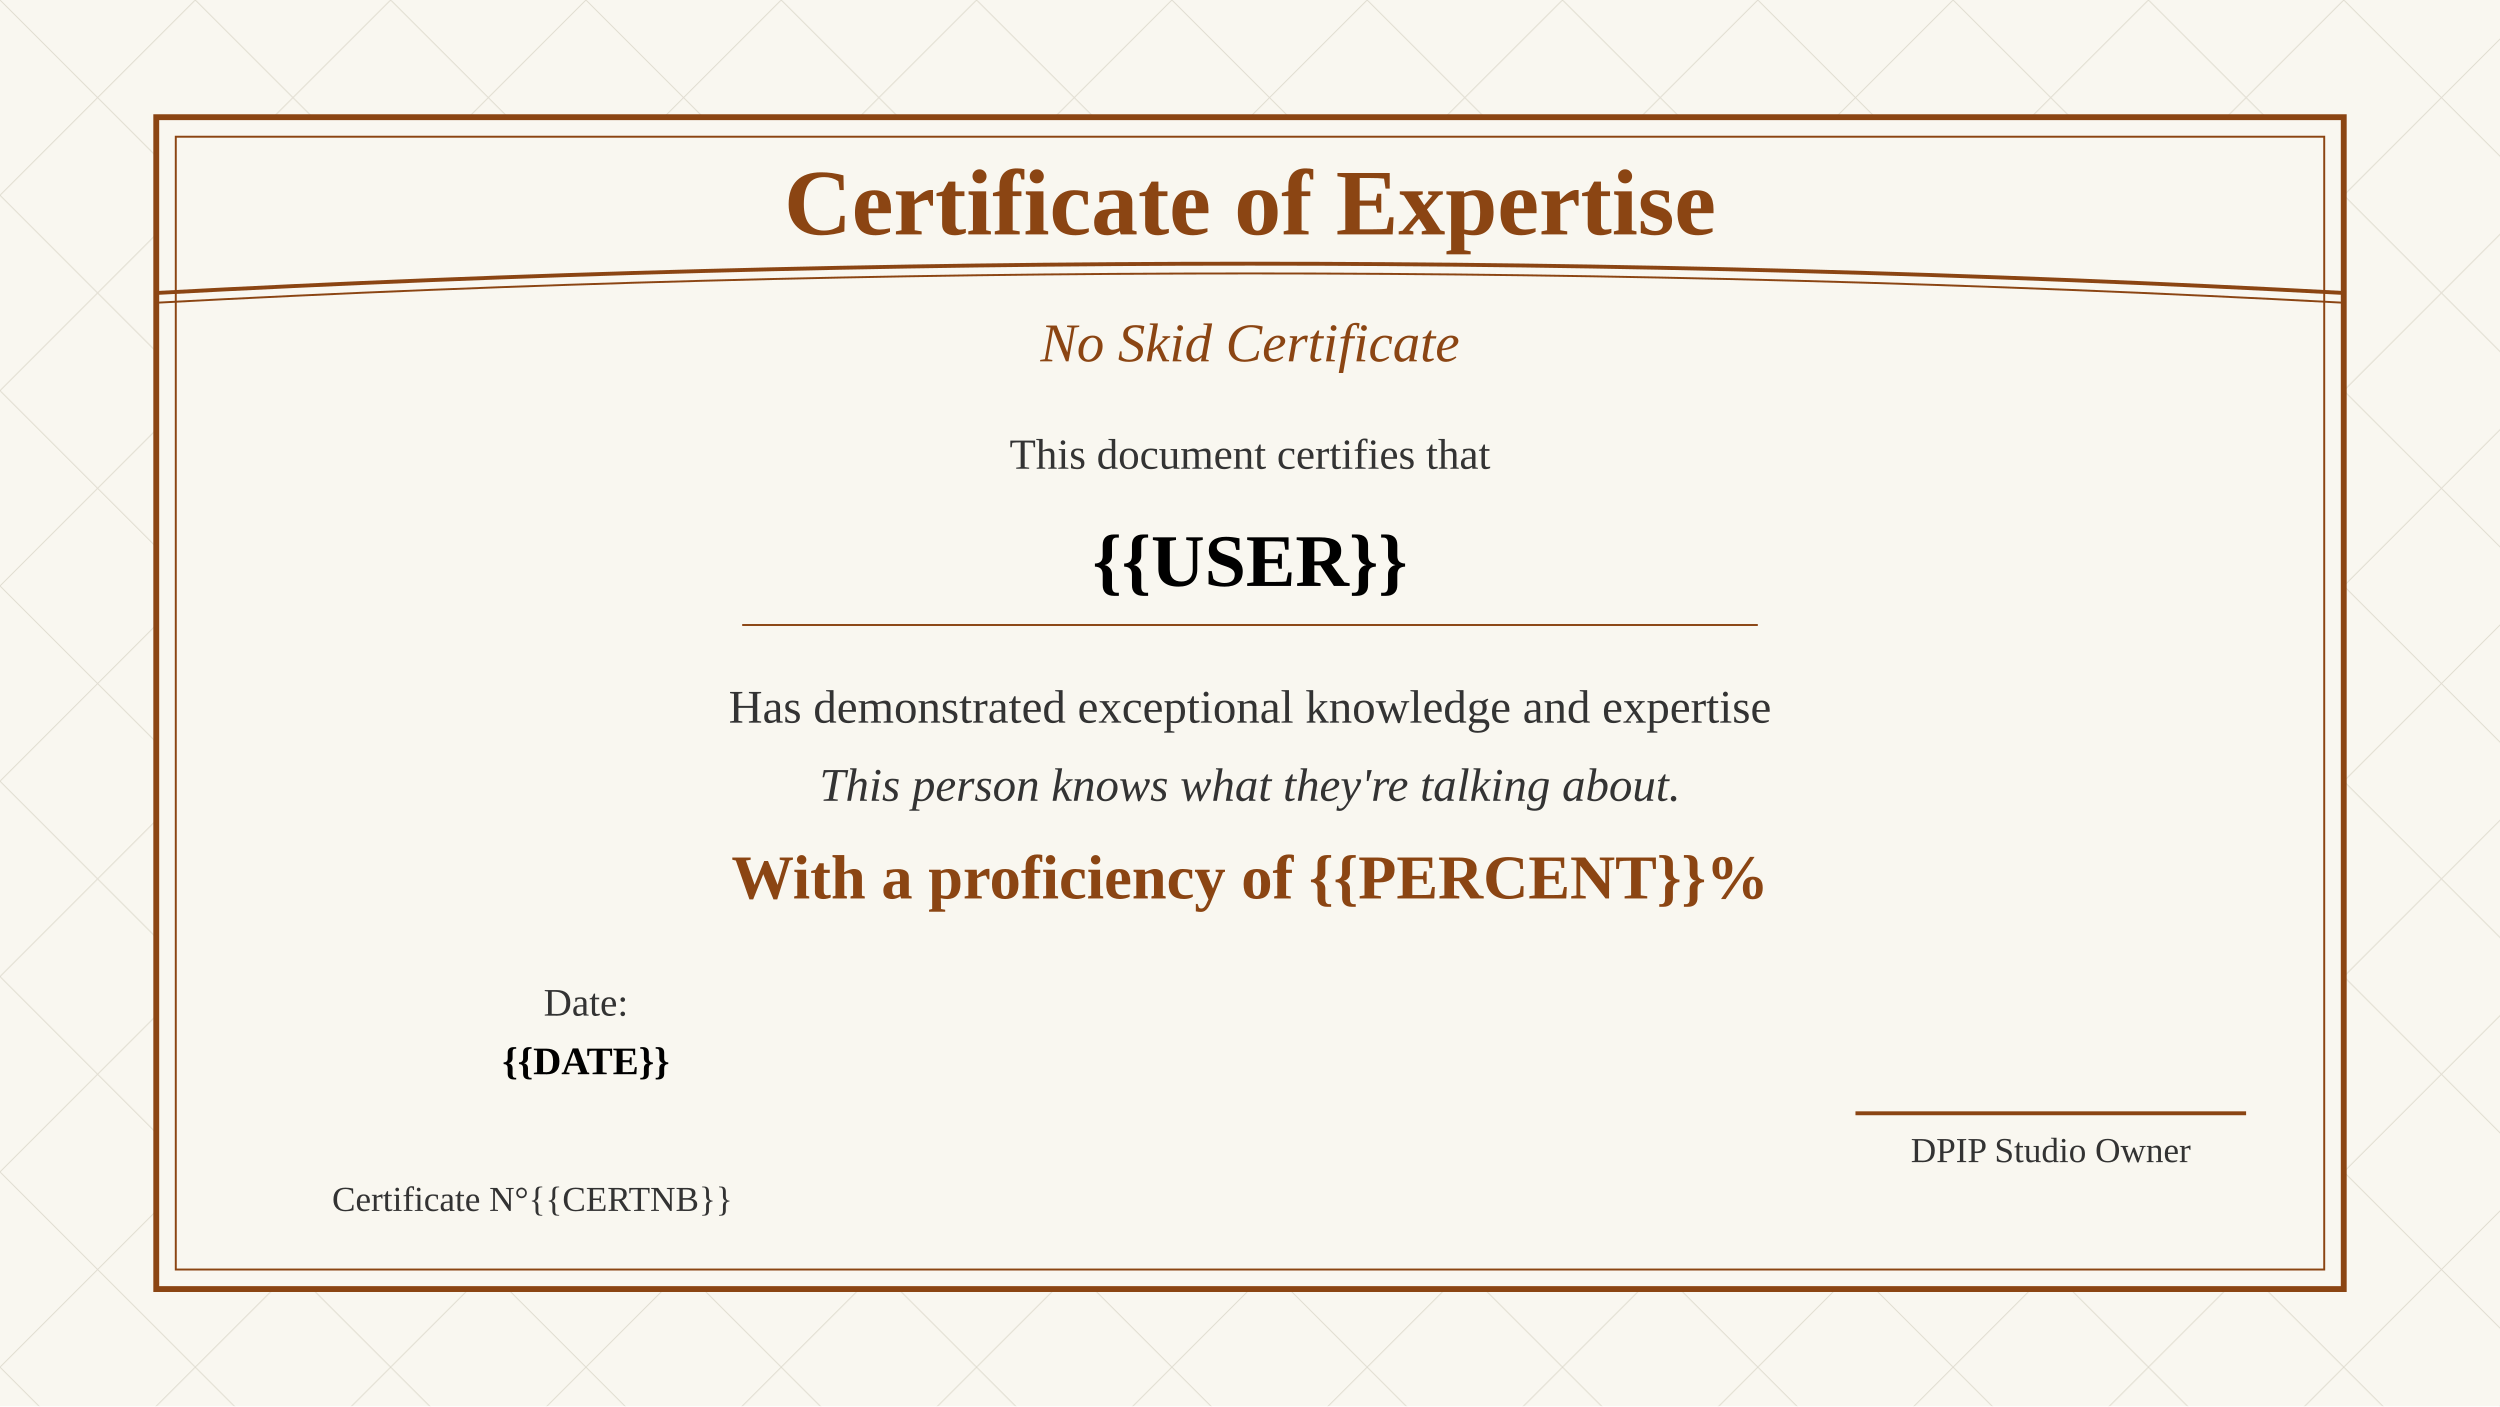
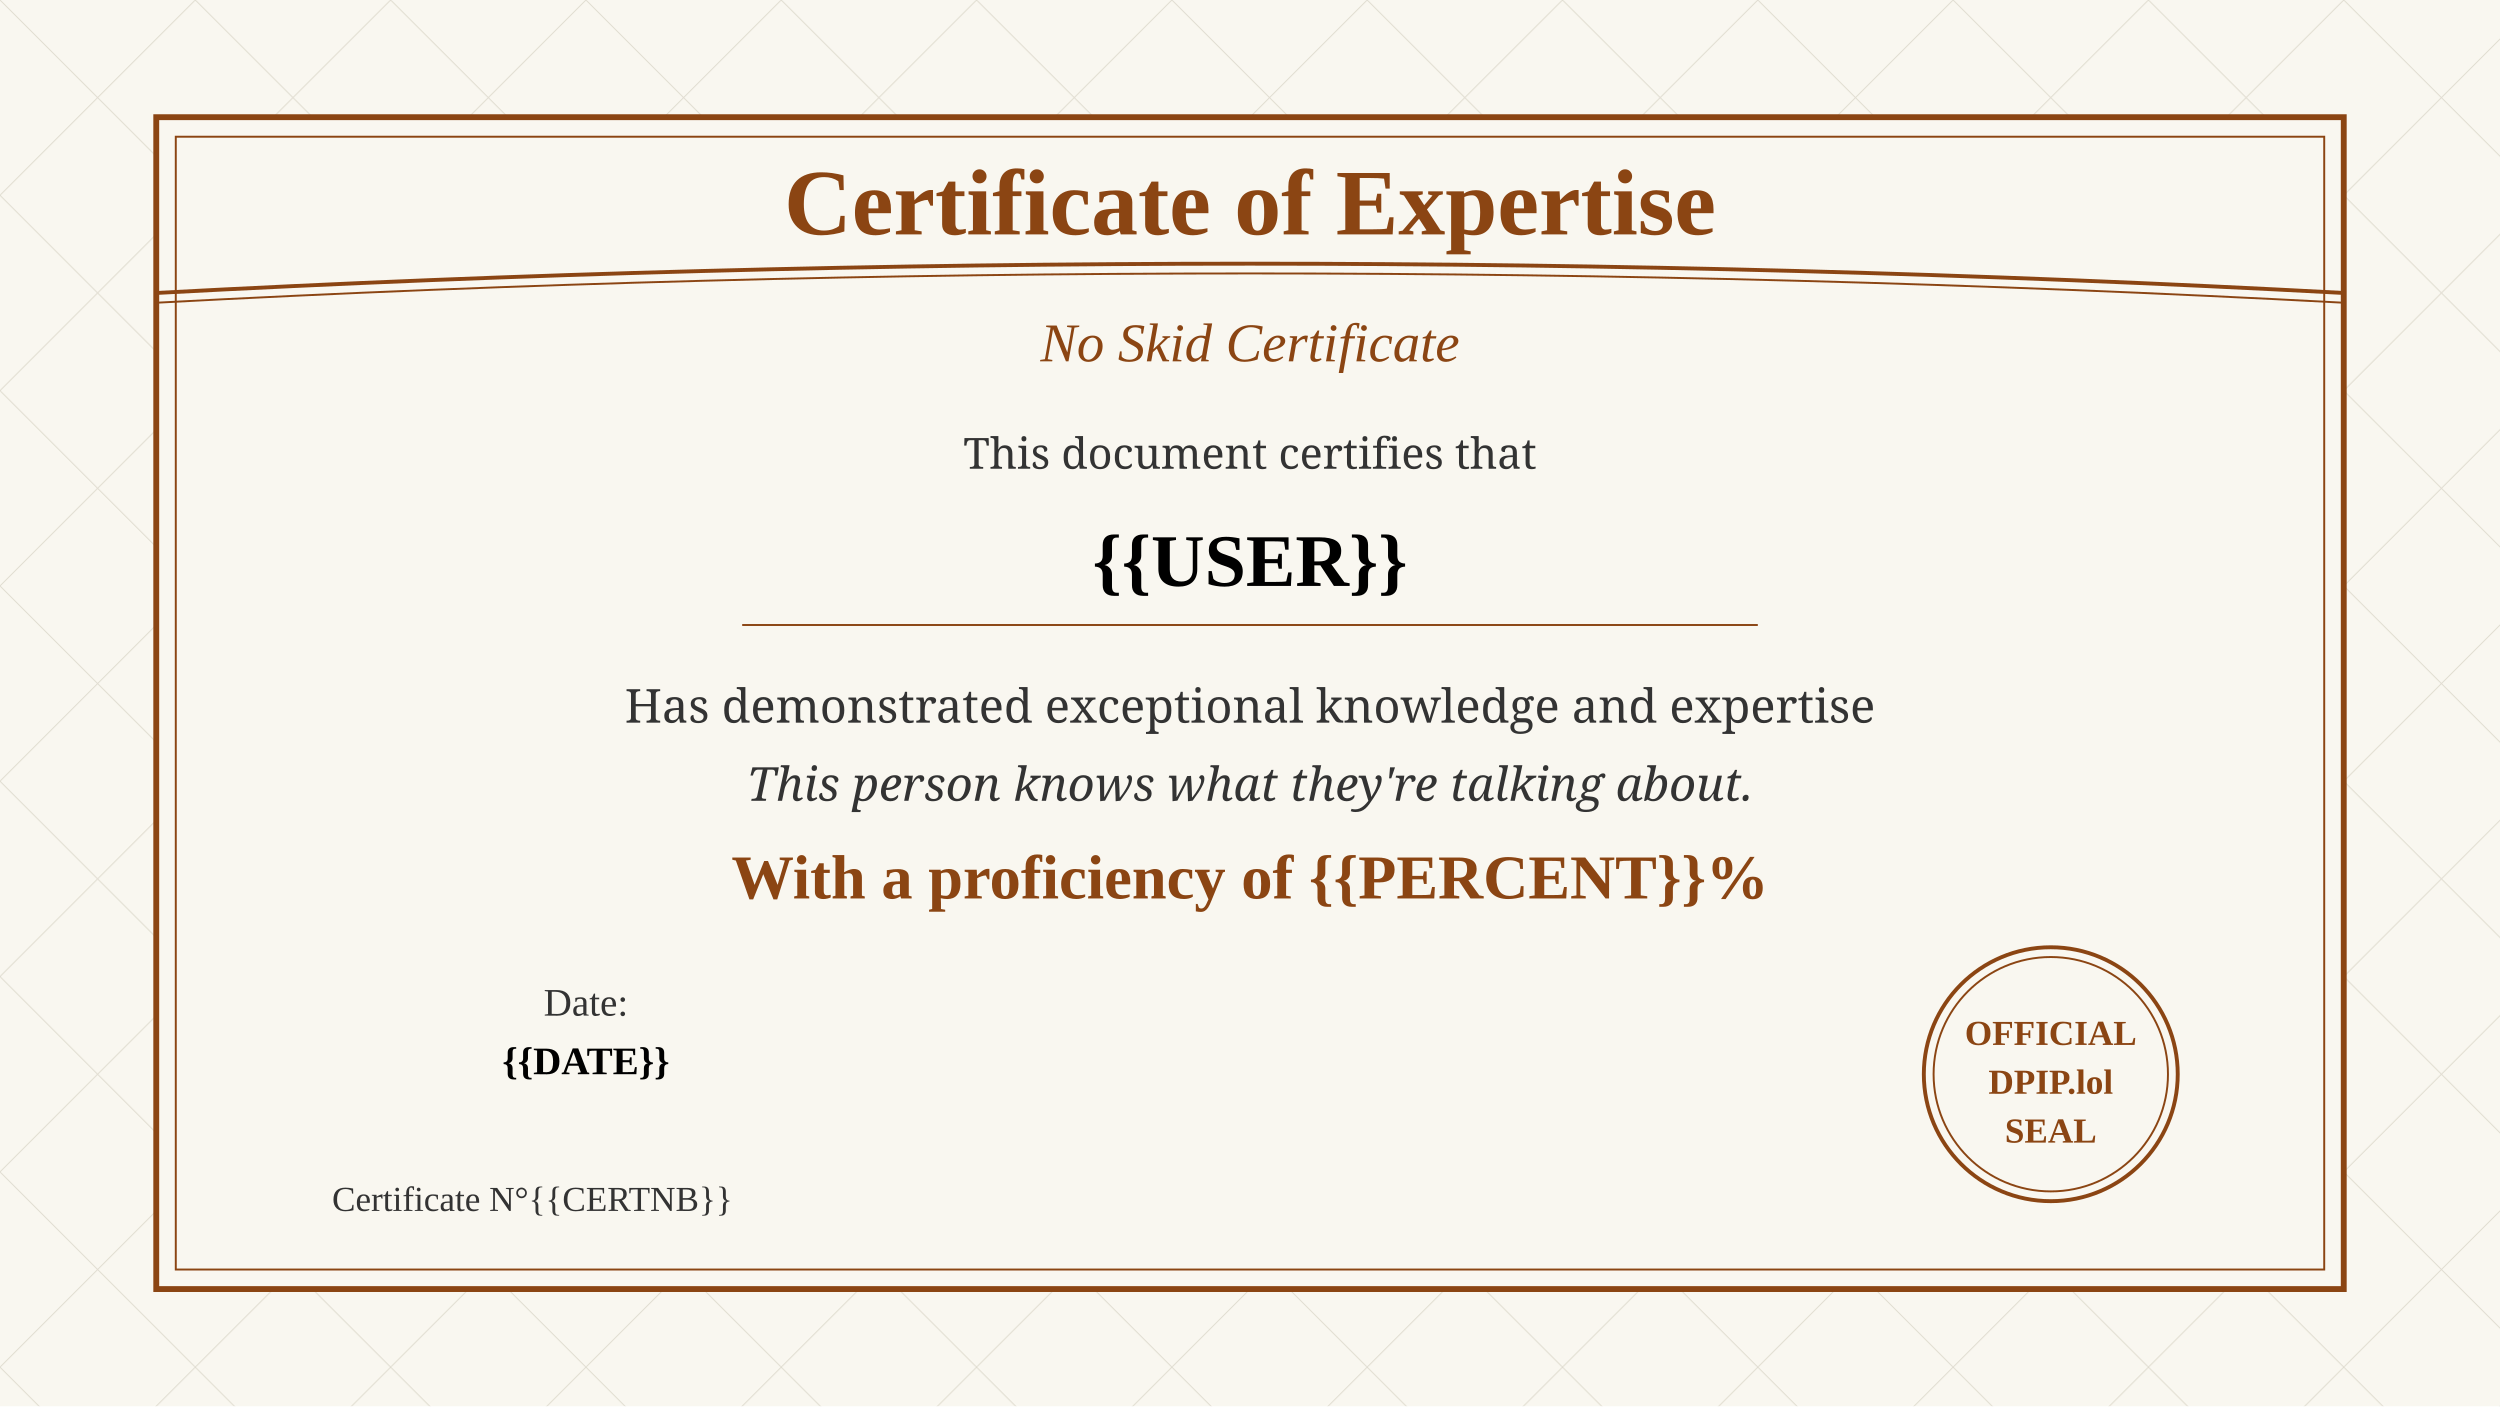
<svg xmlns="http://www.w3.org/2000/svg" viewBox="0 0 1280 720">
  <defs>
    <pattern id="bg-pattern" width="100" height="100" patternUnits="userSpaceOnUse">
      <rect width="100" height="100" fill="#f9f7f0" />
      <path d="M0,0 L100,100 M100,0 L0,100" stroke="#e0ddd0" stroke-width="0.5" />
    </pattern>
  </defs>
  <rect width="1280" height="720" fill="url(#bg-pattern)" />
  <rect x="80" y="60" width="1120" height="600" fill="#f9f7f0" stroke="#8b4513" stroke-width="3" />
  <rect x="90" y="70" width="1100" height="580" fill="none" stroke="#8b4513" stroke-width="1" />
  <path d="M80,150 Q640,120 1200,150" fill="none" stroke="#8b4513" stroke-width="2" />
  <path d="M80,155 Q640,125 1200,155" fill="none" stroke="#8b4513" stroke-width="1" />
  <text x="640" y="120" fill="#8b4513" font-size="48" font-family="'Times New Roman', serif" font-weight="bold" text-anchor="middle">Certificate of Expertise</text>
  <text x="640" y="185" fill="#8b4513" font-size="28" font-family="'Times New Roman', serif" font-style="italic" text-anchor="middle">No Skid Certificate</text>
-   <text x="640" y="240" fill="#333333" font-size="22" font-family="'Times New Roman', serif" text-anchor="middle">This document certifies that</text>
-   <text x="640" y="300" fill="#000000" font-size="38" font-family="Garamond', serif" font-weight="bold" text-anchor="middle">{{USER}}</text>
+   <text x="640" y="240" fill="#333333" font-size="22" font-family="'Garamond', serif" text-anchor="middle">This document certifies that</text>
+   <text x="640" y="300" fill="#000000" font-size="38" font-family="'Times New Roman', serif" font-weight="bold" text-anchor="middle">{{USER}}</text>
  <line x1="380" y1="320" x2="900" y2="320" stroke="#8b4513" stroke-width="1" />
-   <text x="640" y="370" fill="#333333" font-size="24" font-family="Garamond', serif" text-anchor="middle">Has demonstrated exceptional knowledge and expertise</text>
-   <text x="640" y="410" fill="#333333" font-size="24" font-family="Garamond', serif" font-style="italic" text-anchor="middle">This person knows what they're talking about.</text>
+   <text x="640" y="370" fill="#333333" font-size="24" font-family="'Garamond', serif" text-anchor="middle">Has demonstrated exceptional knowledge and expertise</text>
+   <text x="640" y="410" fill="#333333" font-size="24" font-family="'Garamond', serif" font-style="italic" text-anchor="middle">This person knows what they're talking about.</text>
  <text x="640" y="460" fill="#8b4513" font-size="32" font-family="'Times New Roman', serif" font-weight="bold" text-anchor="middle">With a proficiency of {{PERCENT}}%</text>
  <text x="300" y="520" fill="#333333" font-size="20" font-family="'Times New Roman', serif" text-anchor="middle">Date:</text>
  <text x="300" y="550" fill="#000000" font-size="20" font-family="'Times New Roman', serif" font-weight="bold" text-anchor="middle">{{DATE}}</text>
-   <line x1="950" y1="570" x2="1150" y2="570" stroke="#8b4513" stroke-width="2" />
-   <text x="1050" y="595" fill="#333333" font-size="18" font-family="'Times New Roman', serif" text-anchor="middle">DPIP Studio Owner</text>
+   <circle cx="1050" cy="550" r="65" fill="none" stroke="#8b4513" stroke-width="2" />
+   <circle cx="1050" cy="550" r="60" fill="none" stroke="#8b4513" stroke-width="1" />
+   <text x="1050" y="535" fill="#8b4513" font-size="18" font-family="'Times New Roman', serif" font-weight="bold" text-anchor="middle">OFFICIAL</text>
+   <text x="1050" y="560" fill="#8b4513" font-size="18" font-family="'Times New Roman', serif" font-weight="bold" text-anchor="middle">DPIP.lol</text>
+   <text x="1050" y="585" fill="#8b4513" font-size="18" font-family="'Times New Roman', serif" font-weight="bold" text-anchor="middle">SEAL</text>
  <text x="170" y="620" fill="#333333" font-size="18" font-family="'Times New Roman', serif" text-anchor="start">Certificate N°{{CERTNB}}</text>
</svg>
